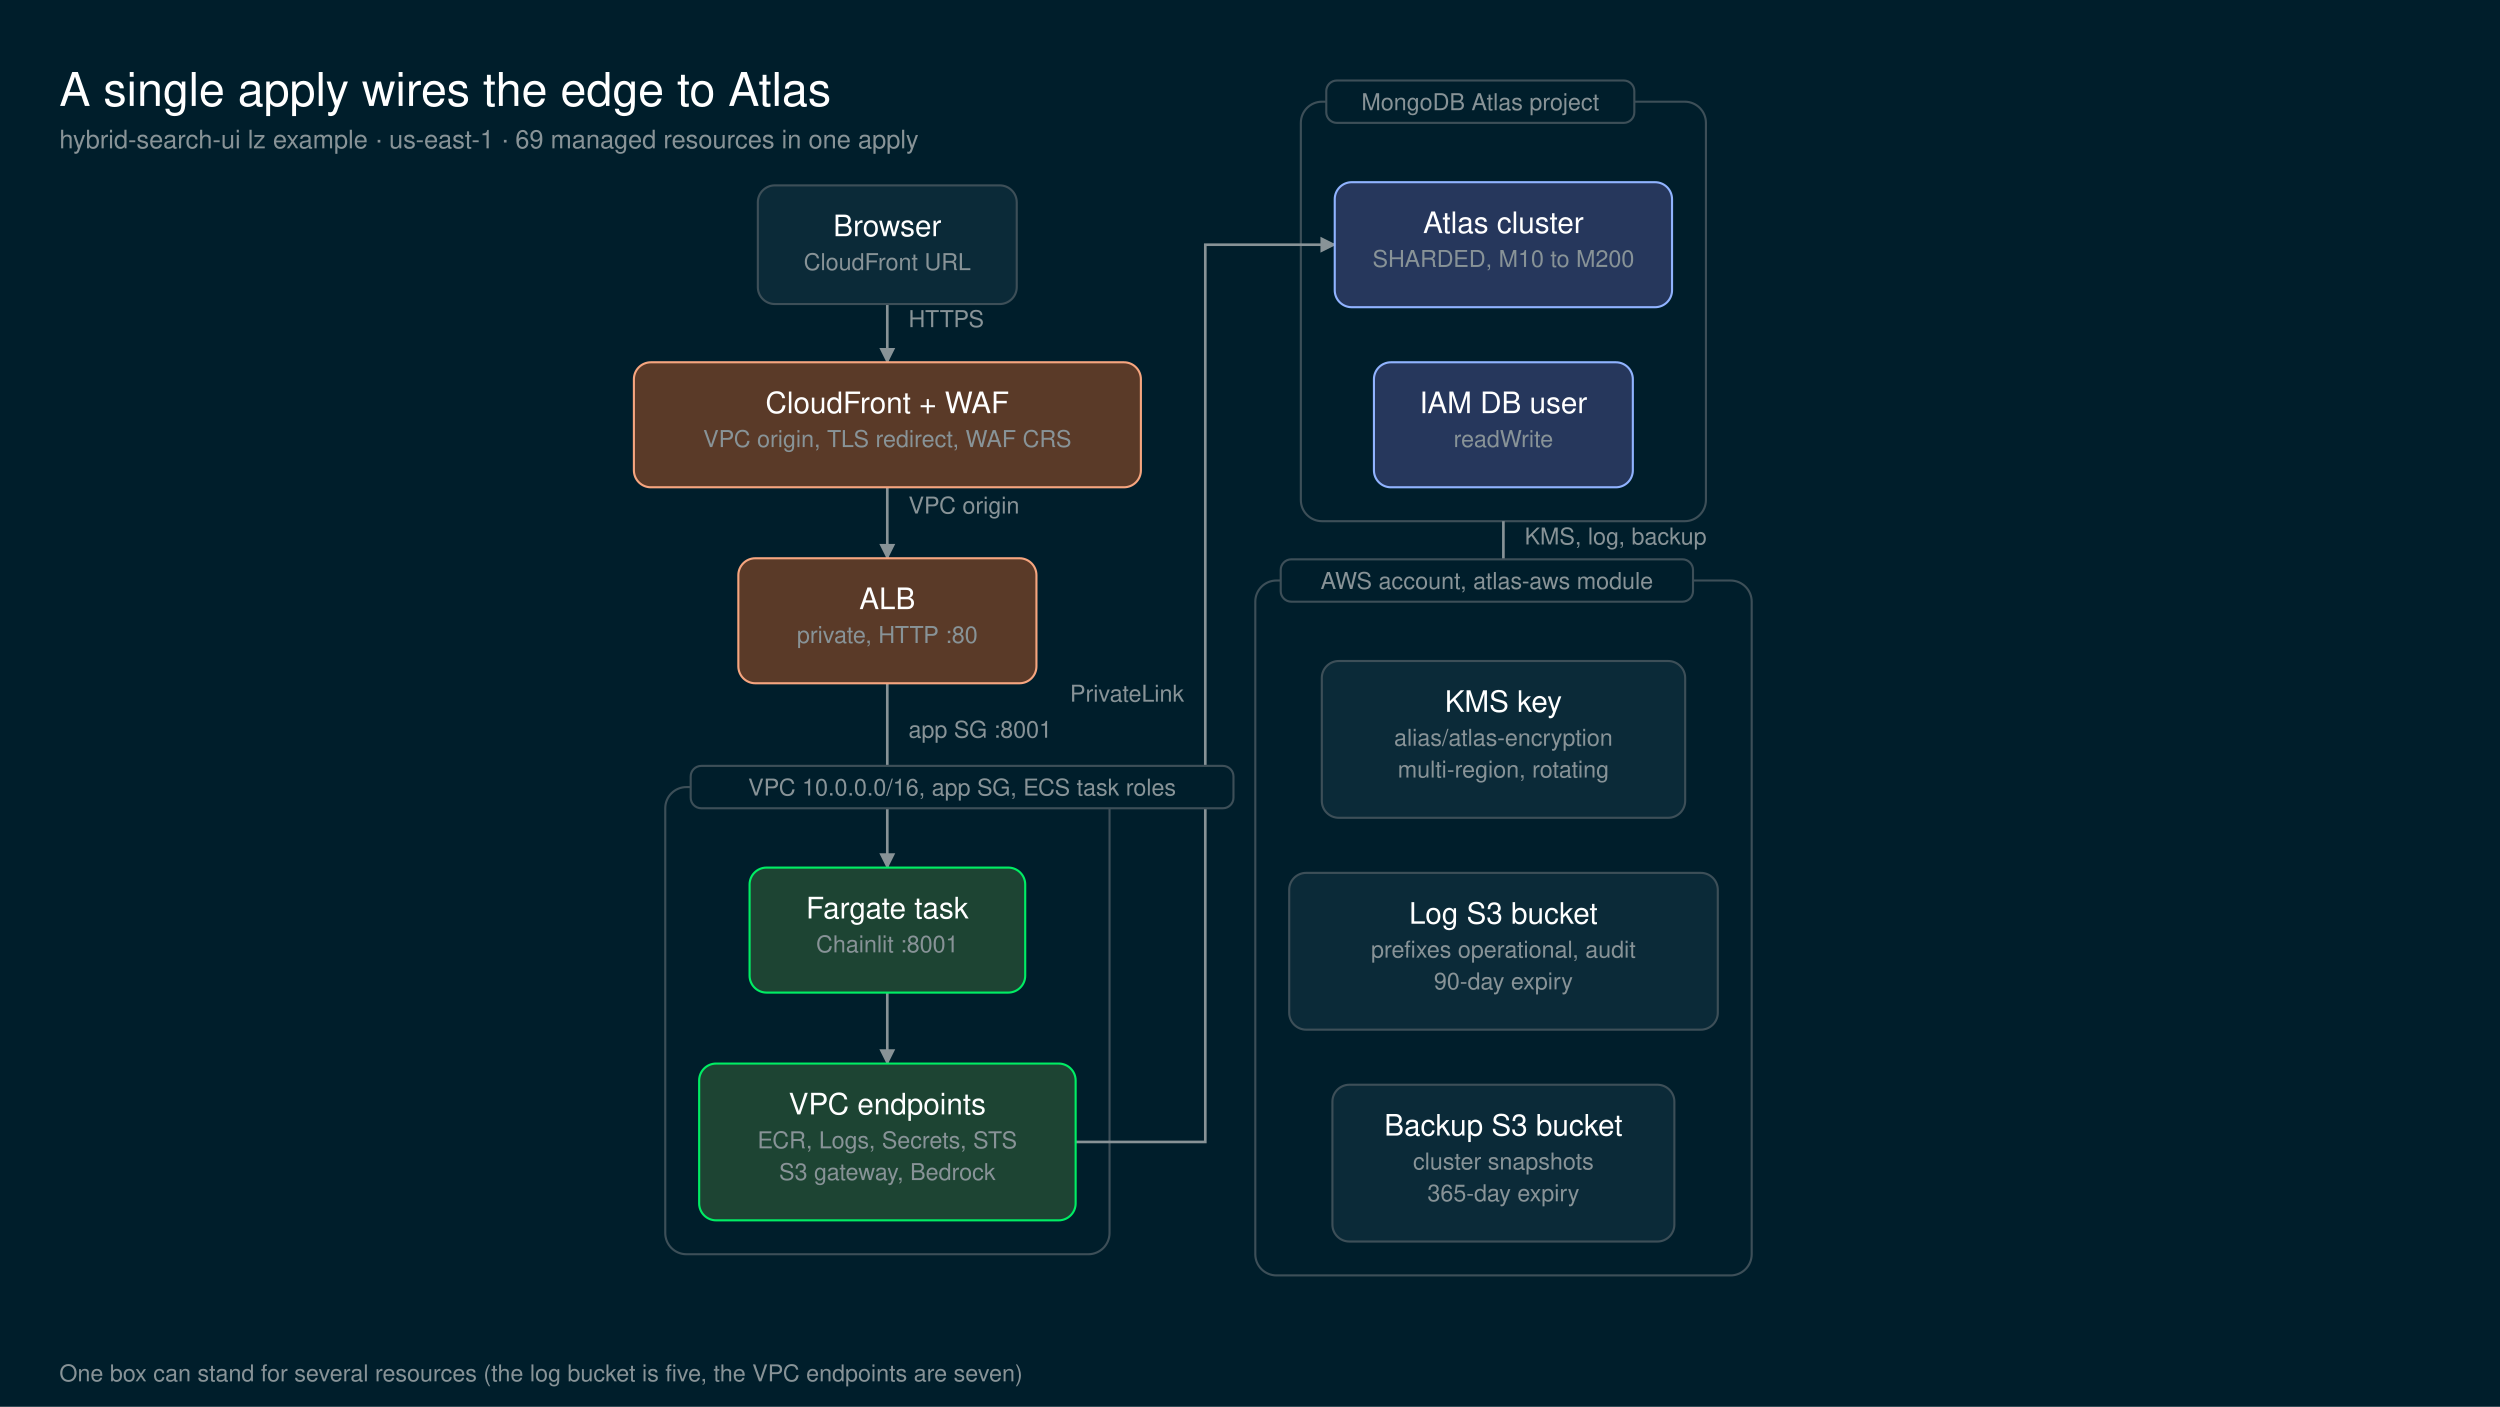
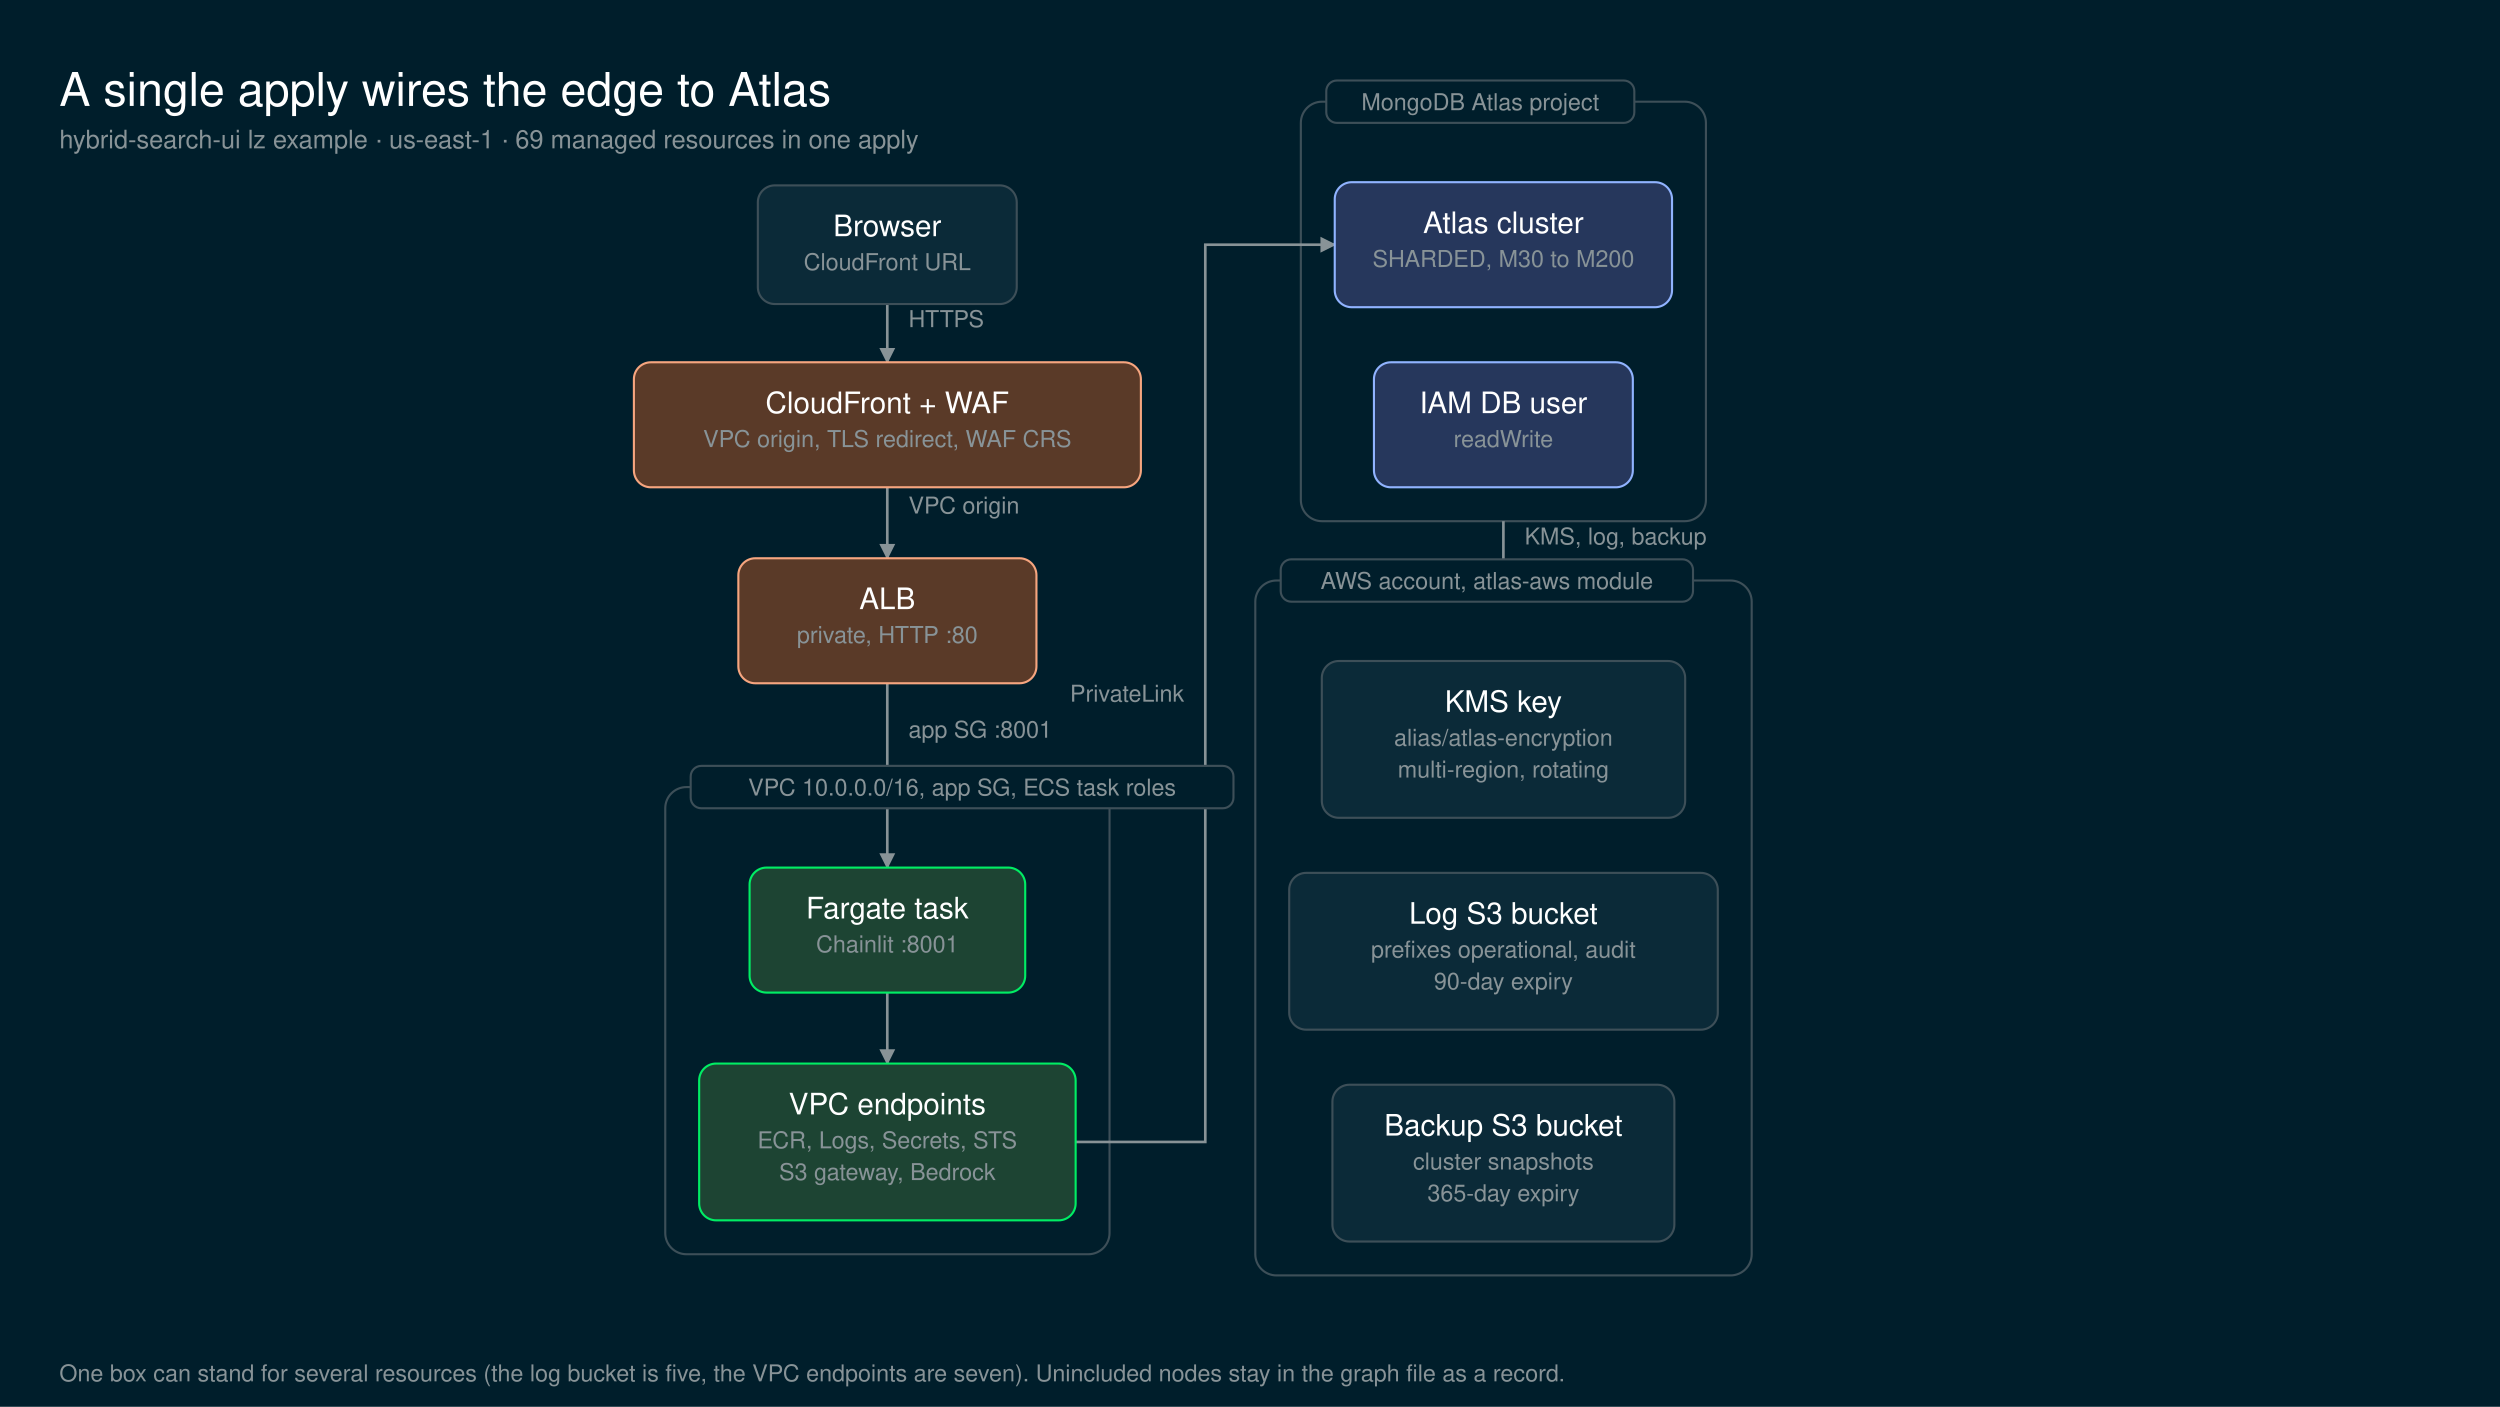
<svg xmlns="http://www.w3.org/2000/svg" width="1180" viewBox="0 0 1180 664" font-family="Helvetica, Arial, sans-serif" role="img">
  <rect width="1180" height="664" fill="#001E2B" />
  <text x="28.0" y="50.0" text-anchor="start" font-size="22" fill="#FFFFFF" font-weight="500">A single apply wires the edge to Atlas</text>
  <text x="28.0" y="70.0" text-anchor="start" font-size="12" fill="#889397">hybrid-search-ui lz example  ·  us-east-1  ·  69 managed resources in one apply</text>
  <defs>
    <marker id="arrow" viewBox="0 0 6 6" refX="5.4" refY="3" markerWidth="6" markerHeight="6" orient="auto">
      <path d="M0,0 L6,3 L0,6 Z" fill="#889397" />
    </marker>
  </defs>
  <rect x="314.0" y="371.5" width="209.7" height="220.5" rx="10" fill="none" stroke="#3D4F58" />
  <rect x="614.0" y="48.0" width="191.2" height="198.0" rx="10" fill="none" stroke="#3D4F58" />
  <rect x="592.5" y="274.0" width="234.3" height="328.0" rx="10" fill="none" stroke="#3D4F58" />
  <path d="M 418.8 143.5 L 418.8 157.2 L 418.8 171.0" fill="none" stroke="#889397" stroke-width="1.25" marker-end="url(#arrow)" />
  <text x="428.8" y="154.4" text-anchor="start" font-size="11" fill="#889397">HTTPS</text>
  <path d="M 418.8 230.0 L 418.8 246.8 L 418.8 263.5" fill="none" stroke="#889397" stroke-width="1.25" marker-end="url(#arrow)" />
  <text x="428.8" y="242.4" text-anchor="start" font-size="11" fill="#889397">VPC origin</text>
  <path d="M 418.8 322.5 L 418.8 366.0 L 418.8 409.5" fill="none" stroke="#889397" stroke-width="1.25" marker-end="url(#arrow)" />
  <text x="428.8" y="348.2" text-anchor="start" font-size="11" fill="#889397">app SG :8001</text>
  <path d="M 418.8 468.5 L 418.8 485.2 L 418.8 502.0" fill="none" stroke="#889397" stroke-width="1.25" marker-end="url(#arrow)" />
  <path d="M 507.7 539.0 L 519.7 539.0 L 568.9 539.0 L 568.9 115.5 L 618.0 115.5 L 630.0 115.5" fill="none" stroke="#889397" stroke-width="1.25" marker-end="url(#arrow)" />
  <text x="558.9" y="331.2" text-anchor="end" font-size="11" fill="#889397">PrivateLink</text>
  <path d="M 709.6 246.0 L 709.6 260.0 L 709.6 274.0" fill="none" stroke="#889397" stroke-width="1.25" marker-end="url(#arrow)" />
  <text x="719.6" y="257.0" text-anchor="start" font-size="11" fill="#889397">KMS, log, backup</text>
  <rect x="357.7" y="87.5" width="122.2" height="56.0" rx="8" fill="#0B2A38" stroke="#3D4F58" />
  <text x="418.8" y="111.5" text-anchor="middle" font-size="14" fill="#FFFFFF" font-weight="500">Browser</text>
  <text x="418.8" y="127.5" text-anchor="middle" font-size="11" fill="#889397">CloudFront URL</text>
  <rect x="299.2" y="171.0" width="239.3" height="59.0" rx="8" fill="#5A3A28" stroke="#F6A57F" />
  <text x="418.8" y="195.0" text-anchor="middle" font-size="14" fill="#FFFFFF" font-weight="500">CloudFront + WAF</text>
  <text x="418.8" y="211.0" text-anchor="middle" font-size="11" fill="#889397">VPC origin, TLS redirect, WAF CRS</text>
  <rect x="348.5" y="263.5" width="140.7" height="59.0" rx="8" fill="#5A3A28" stroke="#F6A57F" />
  <text x="418.8" y="287.5" text-anchor="middle" font-size="14" fill="#FFFFFF" font-weight="500">ALB</text>
  <text x="418.8" y="303.5" text-anchor="middle" font-size="11" fill="#889397">private, HTTP :80</text>
  <rect x="353.8" y="409.5" width="130.1" height="59.0" rx="8" fill="#1D4433" stroke="#00ED64" />
  <text x="418.8" y="433.5" text-anchor="middle" font-size="14" fill="#FFFFFF" font-weight="500">Fargate task</text>
  <text x="418.8" y="449.5" text-anchor="middle" font-size="11" fill="#889397">Chainlit :8001</text>
  <rect x="330.0" y="502.0" width="177.7" height="74.0" rx="8" fill="#1D4433" stroke="#00ED64" />
  <text x="418.8" y="526.0" text-anchor="middle" font-size="14" fill="#FFFFFF" font-weight="500">VPC endpoints</text>
  <text x="418.8" y="542.0" text-anchor="middle" font-size="11" fill="#889397">ECR, Logs, Secrets, STS</text>
  <text x="418.8" y="557.0" text-anchor="middle" font-size="11" fill="#889397">S3 gateway, Bedrock</text>
  <rect x="630.0" y="86.0" width="159.2" height="59.0" rx="8" fill="#26375C" stroke="#90B3FF" />
  <text x="709.6" y="110.0" text-anchor="middle" font-size="14" fill="#FFFFFF" font-weight="500">Atlas cluster</text>
-   <text x="709.6" y="126.0" text-anchor="middle" font-size="11" fill="#889397">SHARDED, M10 to M200</text>
+   <text x="709.6" y="126.0" text-anchor="middle" font-size="11" fill="#889397">SHARDED, M30 to M200</text>
  <rect x="648.5" y="171.0" width="122.2" height="59.0" rx="8" fill="#26375C" stroke="#90B3FF" />
  <text x="709.6" y="195.0" text-anchor="middle" font-size="14" fill="#FFFFFF" font-weight="500">IAM DB user</text>
  <text x="709.6" y="211.0" text-anchor="middle" font-size="11" fill="#889397">readWrite</text>
  <rect x="623.9" y="312.0" width="171.5" height="74.0" rx="8" fill="#0B2A38" stroke="#3D4F58" />
  <text x="709.6" y="336.0" text-anchor="middle" font-size="14" fill="#FFFFFF" font-weight="500">KMS key</text>
  <text x="709.6" y="352.0" text-anchor="middle" font-size="11" fill="#889397">alias/atlas-encryption</text>
  <text x="709.6" y="367.0" text-anchor="middle" font-size="11" fill="#889397">multi-region, rotating</text>
  <rect x="608.5" y="412.0" width="202.3" height="74.0" rx="8" fill="#0B2A38" stroke="#3D4F58" />
  <text x="709.6" y="436.0" text-anchor="middle" font-size="14" fill="#FFFFFF" font-weight="500">Log S3 bucket</text>
  <text x="709.6" y="452.0" text-anchor="middle" font-size="11" fill="#889397">prefixes operational, audit</text>
  <text x="709.6" y="467.0" text-anchor="middle" font-size="11" fill="#889397">90-day expiry</text>
  <rect x="628.9" y="512.0" width="161.4" height="74.0" rx="8" fill="#0B2A38" stroke="#3D4F58" />
  <text x="709.6" y="536.0" text-anchor="middle" font-size="14" fill="#FFFFFF" font-weight="500">Backup S3 bucket</text>
  <text x="709.6" y="552.0" text-anchor="middle" font-size="11" fill="#889397">cluster snapshots</text>
  <text x="709.6" y="567.0" text-anchor="middle" font-size="11" fill="#889397">365-day expiry</text>
  <rect x="326.0" y="361.5" width="256.2" height="20" rx="5" fill="#001E2B" stroke="#3D4F58" />
  <text x="454.1" y="375.5" text-anchor="middle" font-size="11" fill="#889397">VPC 10.0.0.0/16, app SG, ECS task roles</text>
  <rect x="626.0" y="38.0" width="145.4" height="20" rx="5" fill="#001E2B" stroke="#3D4F58" />
  <text x="698.7" y="52.0" text-anchor="middle" font-size="11" fill="#889397">MongoDB Atlas project</text>
  <rect x="604.5" y="264.0" width="194.6" height="20" rx="5" fill="#001E2B" stroke="#3D4F58" />
  <text x="701.8" y="278.0" text-anchor="middle" font-size="11" fill="#889397">AWS account, atlas-aws module</text>
-   <text x="28.0" y="652.0" text-anchor="start" font-size="11" fill="#889397">One box can stand for several resources (the log bucket is five, the VPC endpoints are seven)</text>
+   <text x="28.0" y="652.0" text-anchor="start" font-size="11" fill="#889397">One box can stand for several resources (the log bucket is five, the VPC endpoints are seven). Unincluded nodes stay in the graph file as a record.</text>
</svg>
